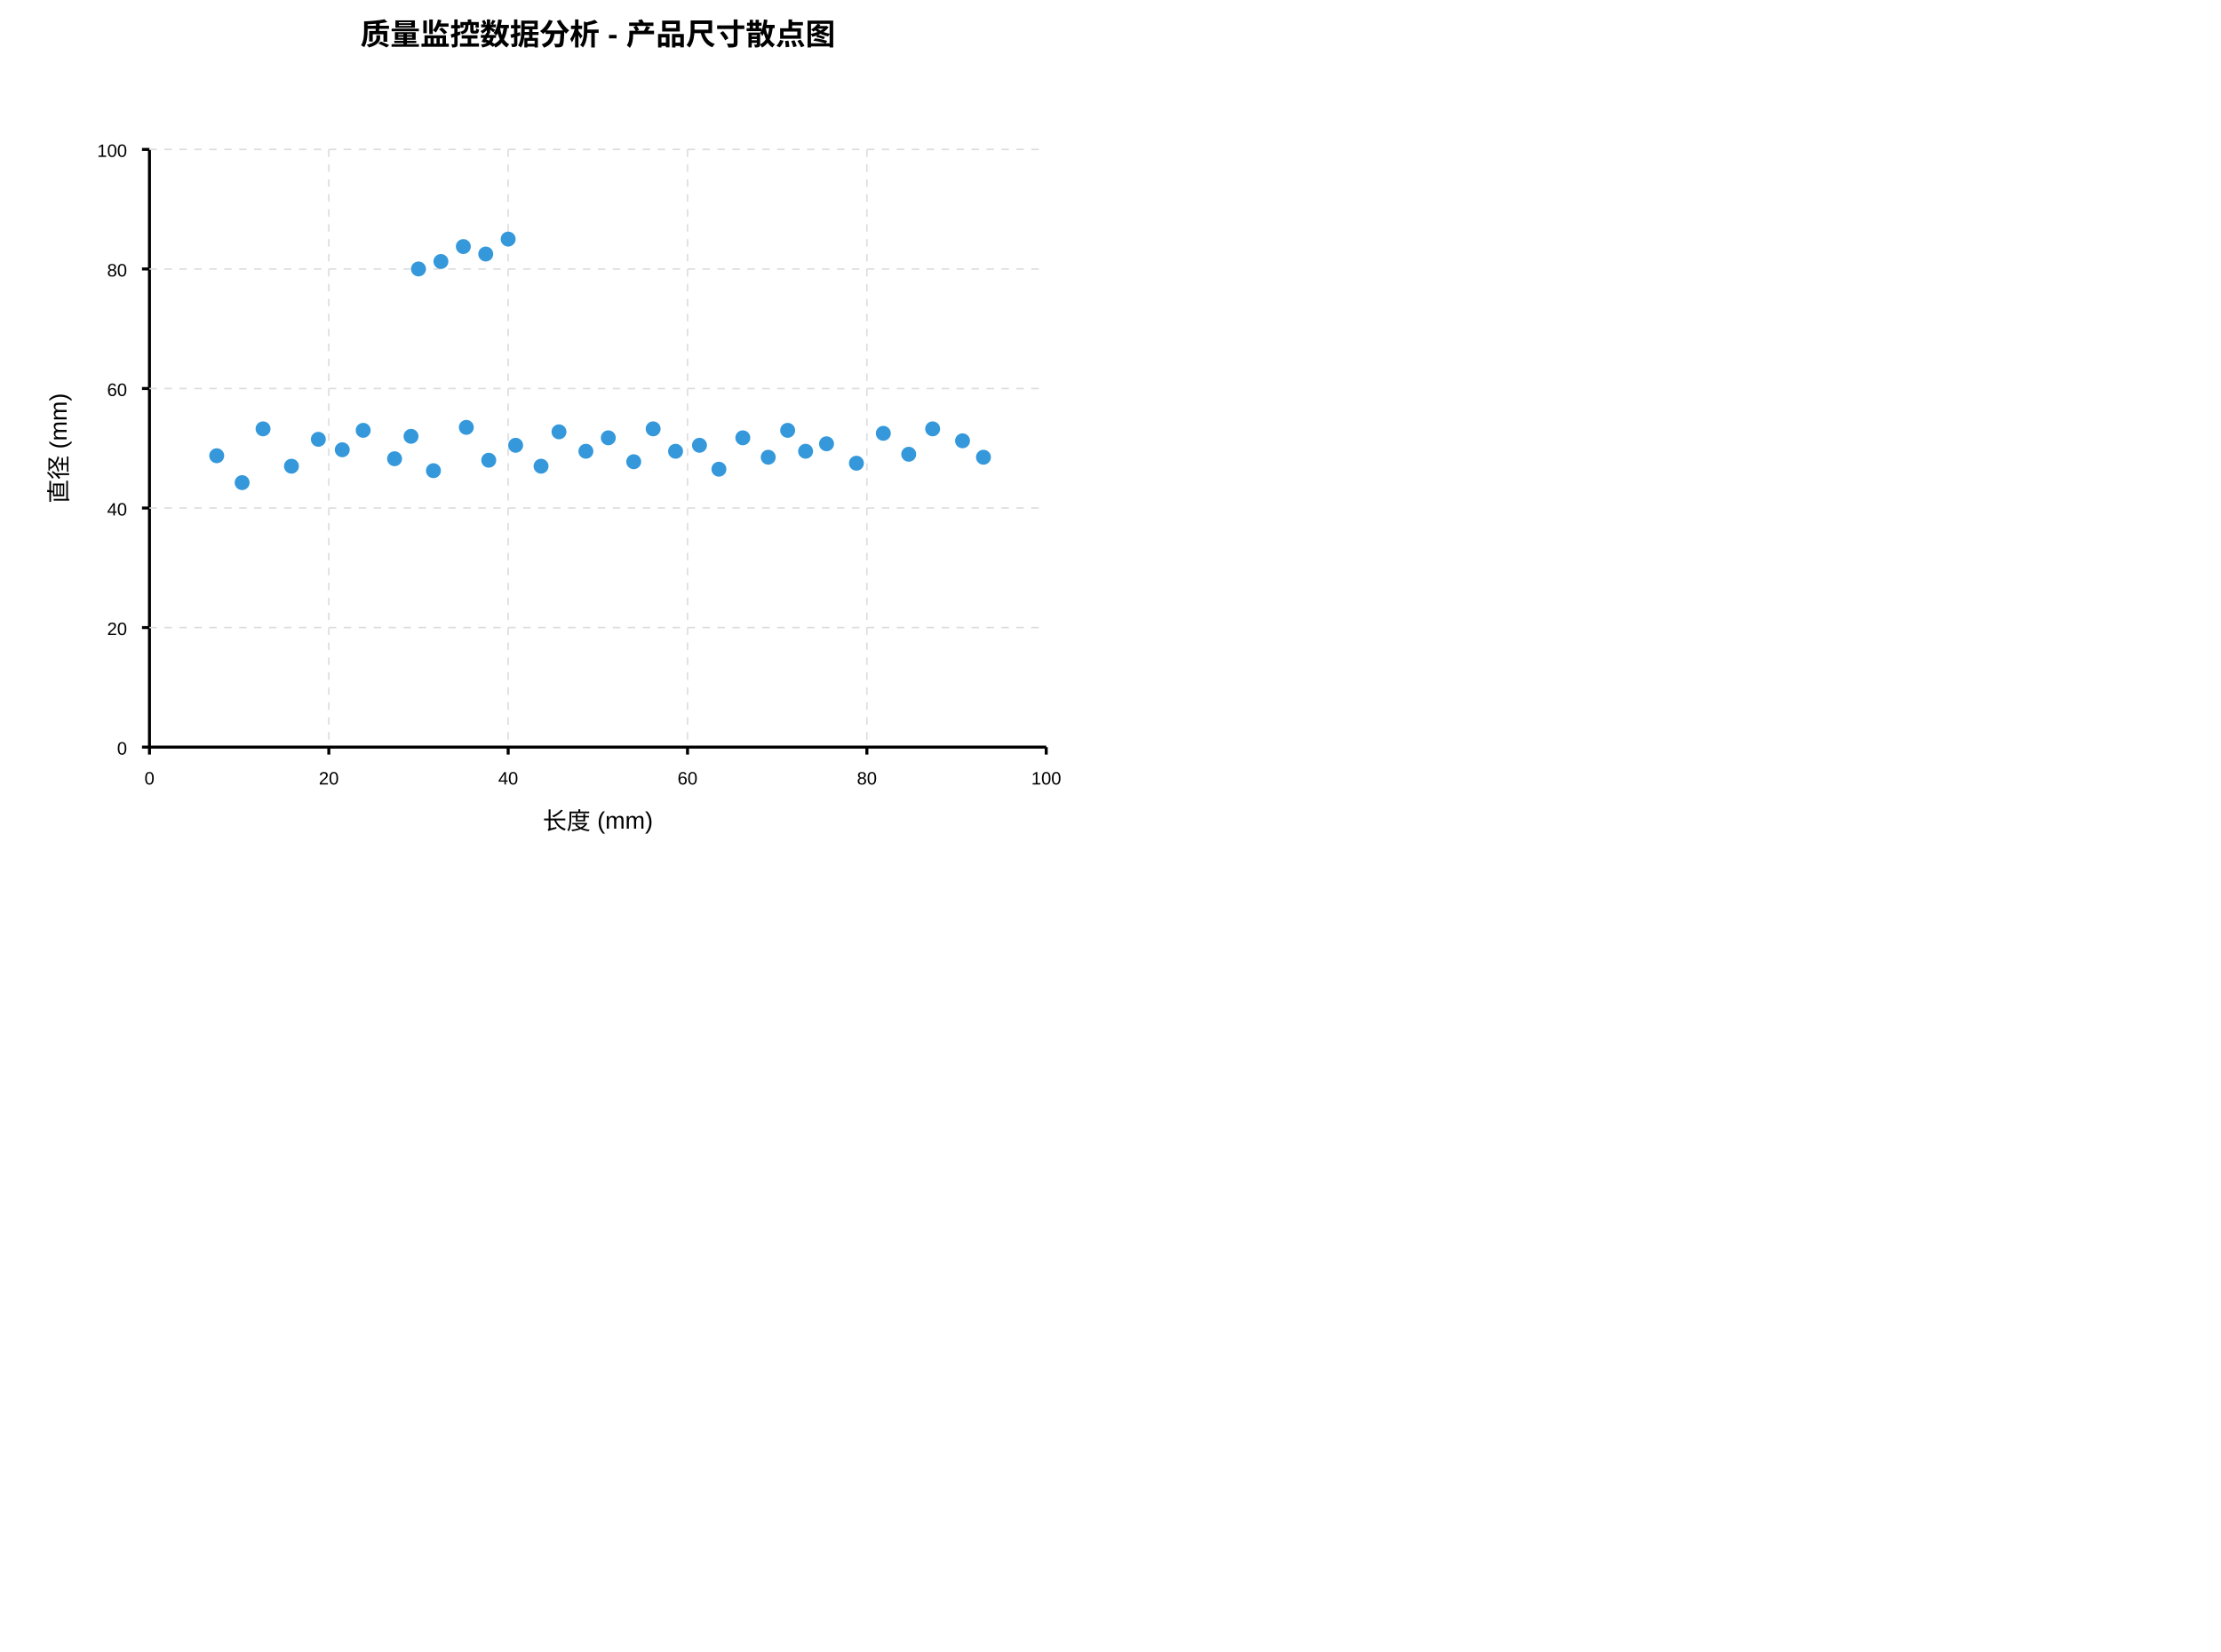
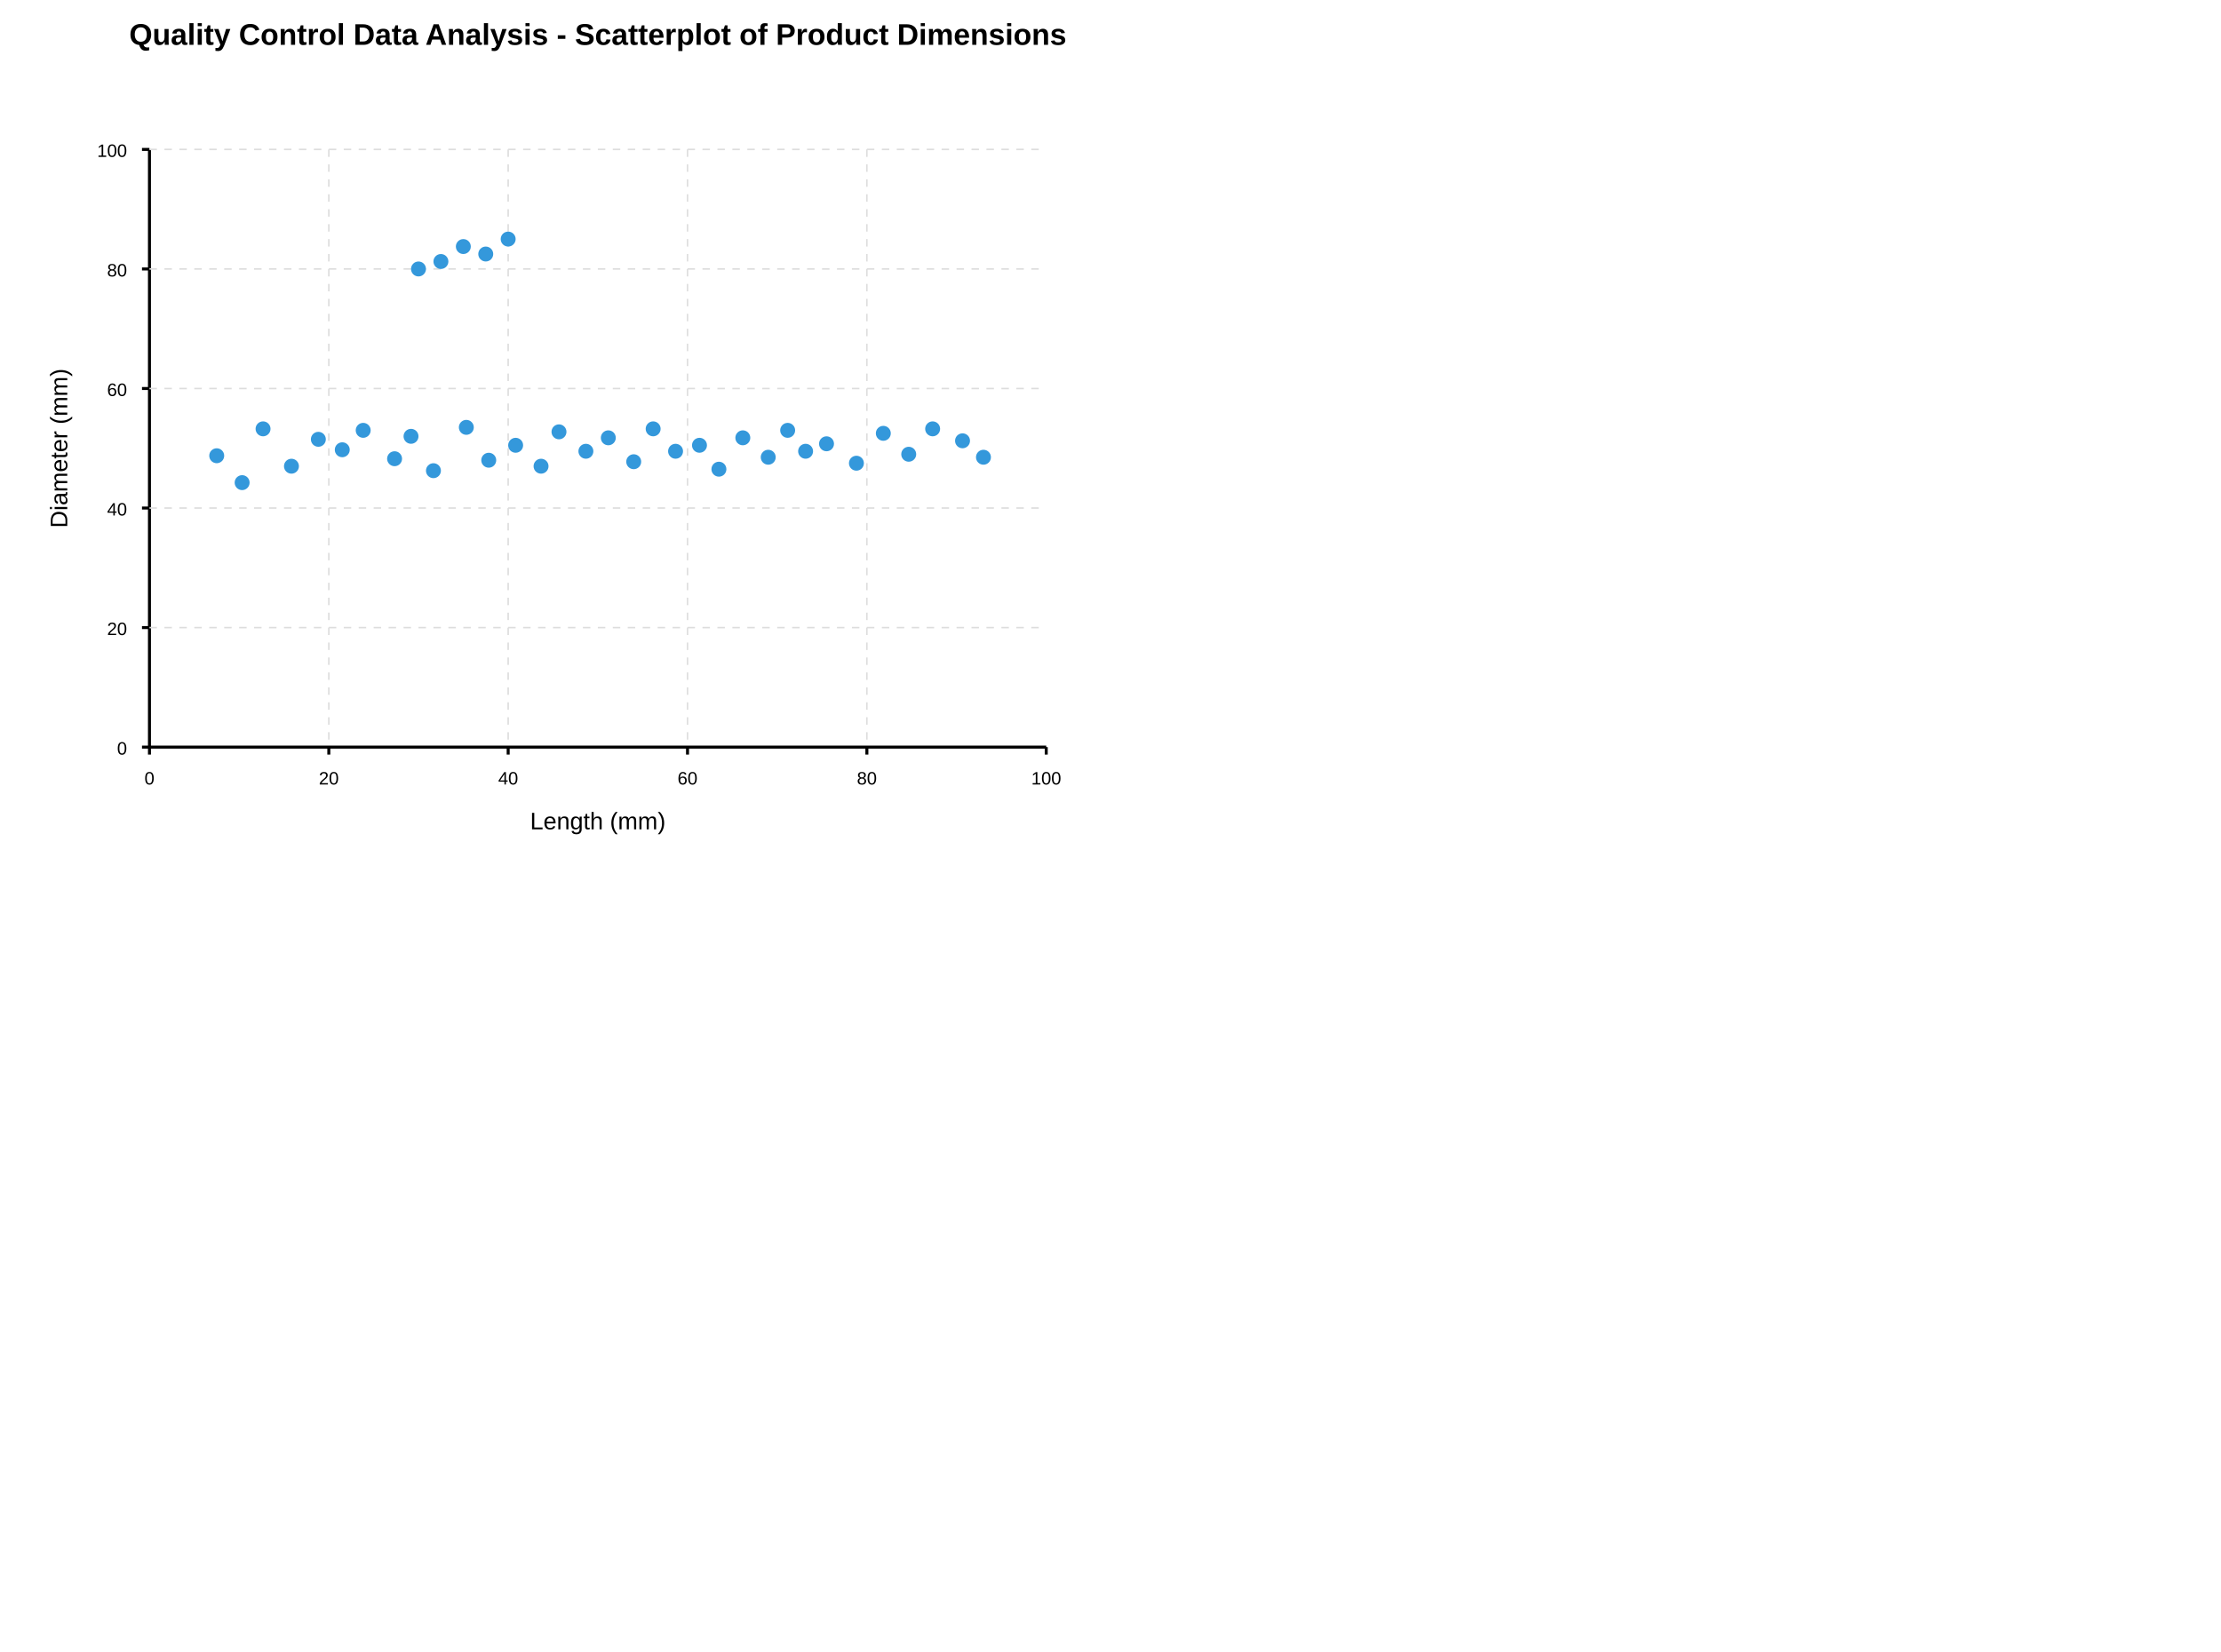
<svg xmlns="http://www.w3.org/2000/svg" version="1.1" baseProfile="full" width="1486" height="1105" style="position: absolute; left: 0px; top: 0px; user-select: none;">
-   <text x="400" y="30" font-family="Arial" font-size="20" text-anchor="middle" font-weight="bold">质量监控数据分析 - 产品尺寸散点图</text>
+   <text x="400" y="30" font-family="Arial" font-size="20" text-anchor="middle" font-weight="bold">Quality Control Data Analysis - Scatterplot of Product Dimensions</text>
  <line x1="100" y1="500" x2="700" y2="500" stroke="black" stroke-width="2" />
  <line x1="100" y1="500" x2="100" y2="100" stroke="black" stroke-width="2" />
  <line x1="100" y1="500" x2="100" y2="505" stroke="black" stroke-width="2" />
  <text x="100" y="525" font-family="Arial" font-size="12" text-anchor="middle">0</text>
  <line x1="220" y1="500" x2="220" y2="505" stroke="black" stroke-width="2" />
  <text x="220" y="525" font-family="Arial" font-size="12" text-anchor="middle">20</text>
  <line x1="340" y1="500" x2="340" y2="505" stroke="black" stroke-width="2" />
  <text x="340" y="525" font-family="Arial" font-size="12" text-anchor="middle">40</text>
  <line x1="460" y1="500" x2="460" y2="505" stroke="black" stroke-width="2" />
  <text x="460" y="525" font-family="Arial" font-size="12" text-anchor="middle">60</text>
  <line x1="580" y1="500" x2="580" y2="505" stroke="black" stroke-width="2" />
  <text x="580" y="525" font-family="Arial" font-size="12" text-anchor="middle">80</text>
  <line x1="700" y1="500" x2="700" y2="505" stroke="black" stroke-width="2" />
  <text x="700" y="525" font-family="Arial" font-size="12" text-anchor="middle">100</text>
  <line x1="95" y1="500" x2="100" y2="500" stroke="black" stroke-width="2" />
  <text x="85" y="505" font-family="Arial" font-size="12" text-anchor="end">0</text>
  <line x1="95" y1="420" x2="100" y2="420" stroke="black" stroke-width="2" />
  <text x="85" y="425" font-family="Arial" font-size="12" text-anchor="end">20</text>
  <line x1="95" y1="340" x2="100" y2="340" stroke="black" stroke-width="2" />
  <text x="85" y="345" font-family="Arial" font-size="12" text-anchor="end">40</text>
  <line x1="95" y1="260" x2="100" y2="260" stroke="black" stroke-width="2" />
  <text x="85" y="265" font-family="Arial" font-size="12" text-anchor="end">60</text>
  <line x1="95" y1="180" x2="100" y2="180" stroke="black" stroke-width="2" />
  <text x="85" y="185" font-family="Arial" font-size="12" text-anchor="end">80</text>
  <line x1="95" y1="100" x2="100" y2="100" stroke="black" stroke-width="2" />
  <text x="85" y="105" font-family="Arial" font-size="12" text-anchor="end">100</text>
-   <text x="400" y="555" font-family="Arial" font-size="16" text-anchor="middle">长度 (mm)</text>
-   <text x="45" y="300" font-family="Arial" font-size="16" text-anchor="middle" transform="rotate(-90, 45, 300)">直径 (mm)</text>
+   <text x="400" y="555" font-family="Arial" font-size="16" text-anchor="middle">Length (mm)</text>
+   <text x="45" y="300" font-family="Arial" font-size="16" text-anchor="middle" transform="rotate(-90, 45, 300)">Diameter (mm)</text>
  <g stroke="#dddddd" stroke-dasharray="5,5">
    <line x1="100" y1="420" x2="700" y2="420" />
    <line x1="100" y1="340" x2="700" y2="340" />
    <line x1="100" y1="260" x2="700" y2="260" />
    <line x1="100" y1="180" x2="700" y2="180" />
    <line x1="100" y1="100" x2="700" y2="100" />
    <line x1="220" y1="100" x2="220" y2="500" />
    <line x1="340" y1="100" x2="340" y2="500" />
    <line x1="460" y1="100" x2="460" y2="500" />
    <line x1="580" y1="100" x2="580" y2="500" />
  </g>
  <circle cx="145" cy="305" r="5" fill="#3498db" />
  <circle cx="162" cy="323" r="5" fill="#3498db" />
  <circle cx="176" cy="287" r="5" fill="#3498db" />
  <circle cx="195" cy="312" r="5" fill="#3498db" />
  <circle cx="213" cy="294" r="5" fill="#3498db" />
  <circle cx="229" cy="301" r="5" fill="#3498db" />
  <circle cx="243" cy="288" r="5" fill="#3498db" />
  <circle cx="264" cy="307" r="5" fill="#3498db" />
  <circle cx="275" cy="292" r="5" fill="#3498db" />
  <circle cx="290" cy="315" r="5" fill="#3498db" />
  <circle cx="312" cy="286" r="5" fill="#3498db" />
  <circle cx="327" cy="308" r="5" fill="#3498db" />
  <circle cx="345" cy="298" r="5" fill="#3498db" />
  <circle cx="362" cy="312" r="5" fill="#3498db" />
  <circle cx="374" cy="289" r="5" fill="#3498db" />
  <circle cx="392" cy="302" r="5" fill="#3498db" />
  <circle cx="407" cy="293" r="5" fill="#3498db" />
  <circle cx="424" cy="309" r="5" fill="#3498db" />
  <circle cx="437" cy="287" r="5" fill="#3498db" />
  <circle cx="452" cy="302" r="5" fill="#3498db" />
  <circle cx="468" cy="298" r="5" fill="#3498db" />
  <circle cx="481" cy="314" r="5" fill="#3498db" />
  <circle cx="497" cy="293" r="5" fill="#3498db" />
  <circle cx="514" cy="306" r="5" fill="#3498db" />
  <circle cx="527" cy="288" r="5" fill="#3498db" />
  <circle cx="539" cy="302" r="5" fill="#3498db" />
  <circle cx="553" cy="297" r="5" fill="#3498db" />
  <circle cx="573" cy="310" r="5" fill="#3498db" />
  <circle cx="591" cy="290" r="5" fill="#3498db" />
  <circle cx="608" cy="304" r="5" fill="#3498db" />
  <circle cx="624" cy="287" r="5" fill="#3498db" />
  <circle cx="644" cy="295" r="5" fill="#3498db" />
  <circle cx="658" cy="306" r="5" fill="#3498db" />
  <circle cx="280" cy="180" r="5" fill="#3498db" />
  <circle cx="310" cy="165" r="5" fill="#3498db" />
  <circle cx="295" cy="175" r="5" fill="#3498db" />
  <circle cx="325" cy="170" r="5" fill="#3498db" />
  <circle cx="340" cy="160" r="5" fill="#3498db" />
</svg>
